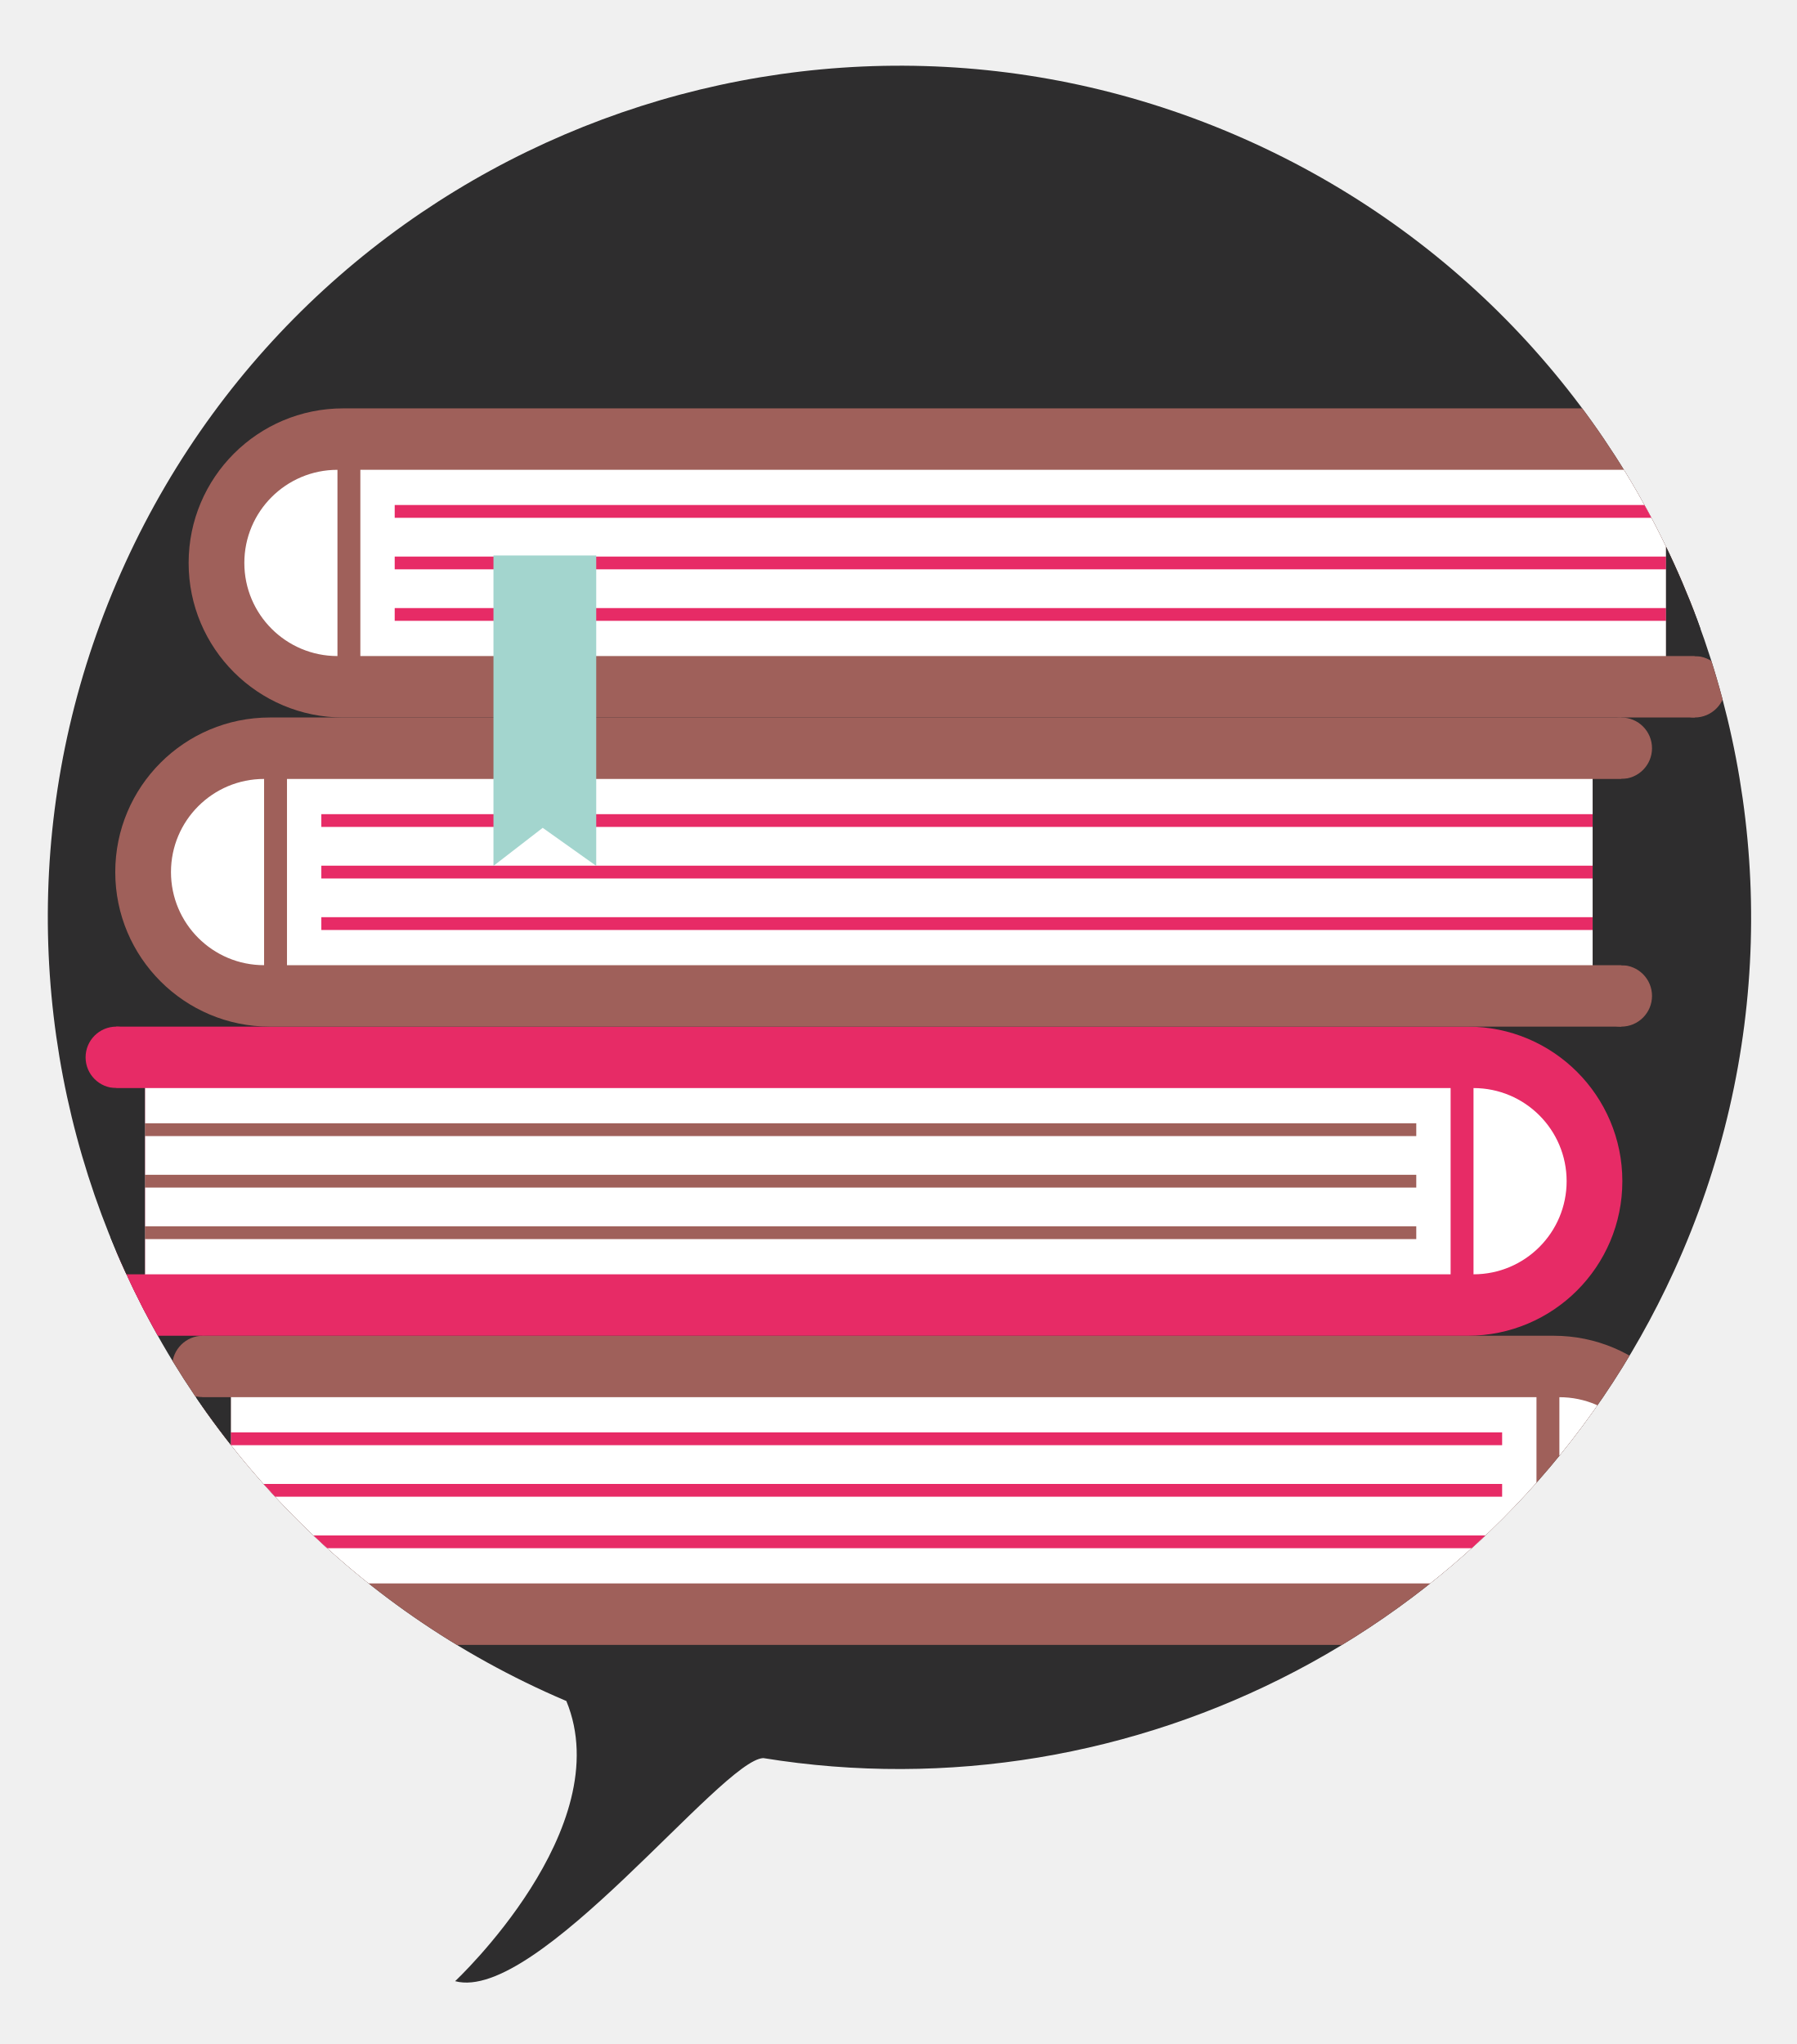
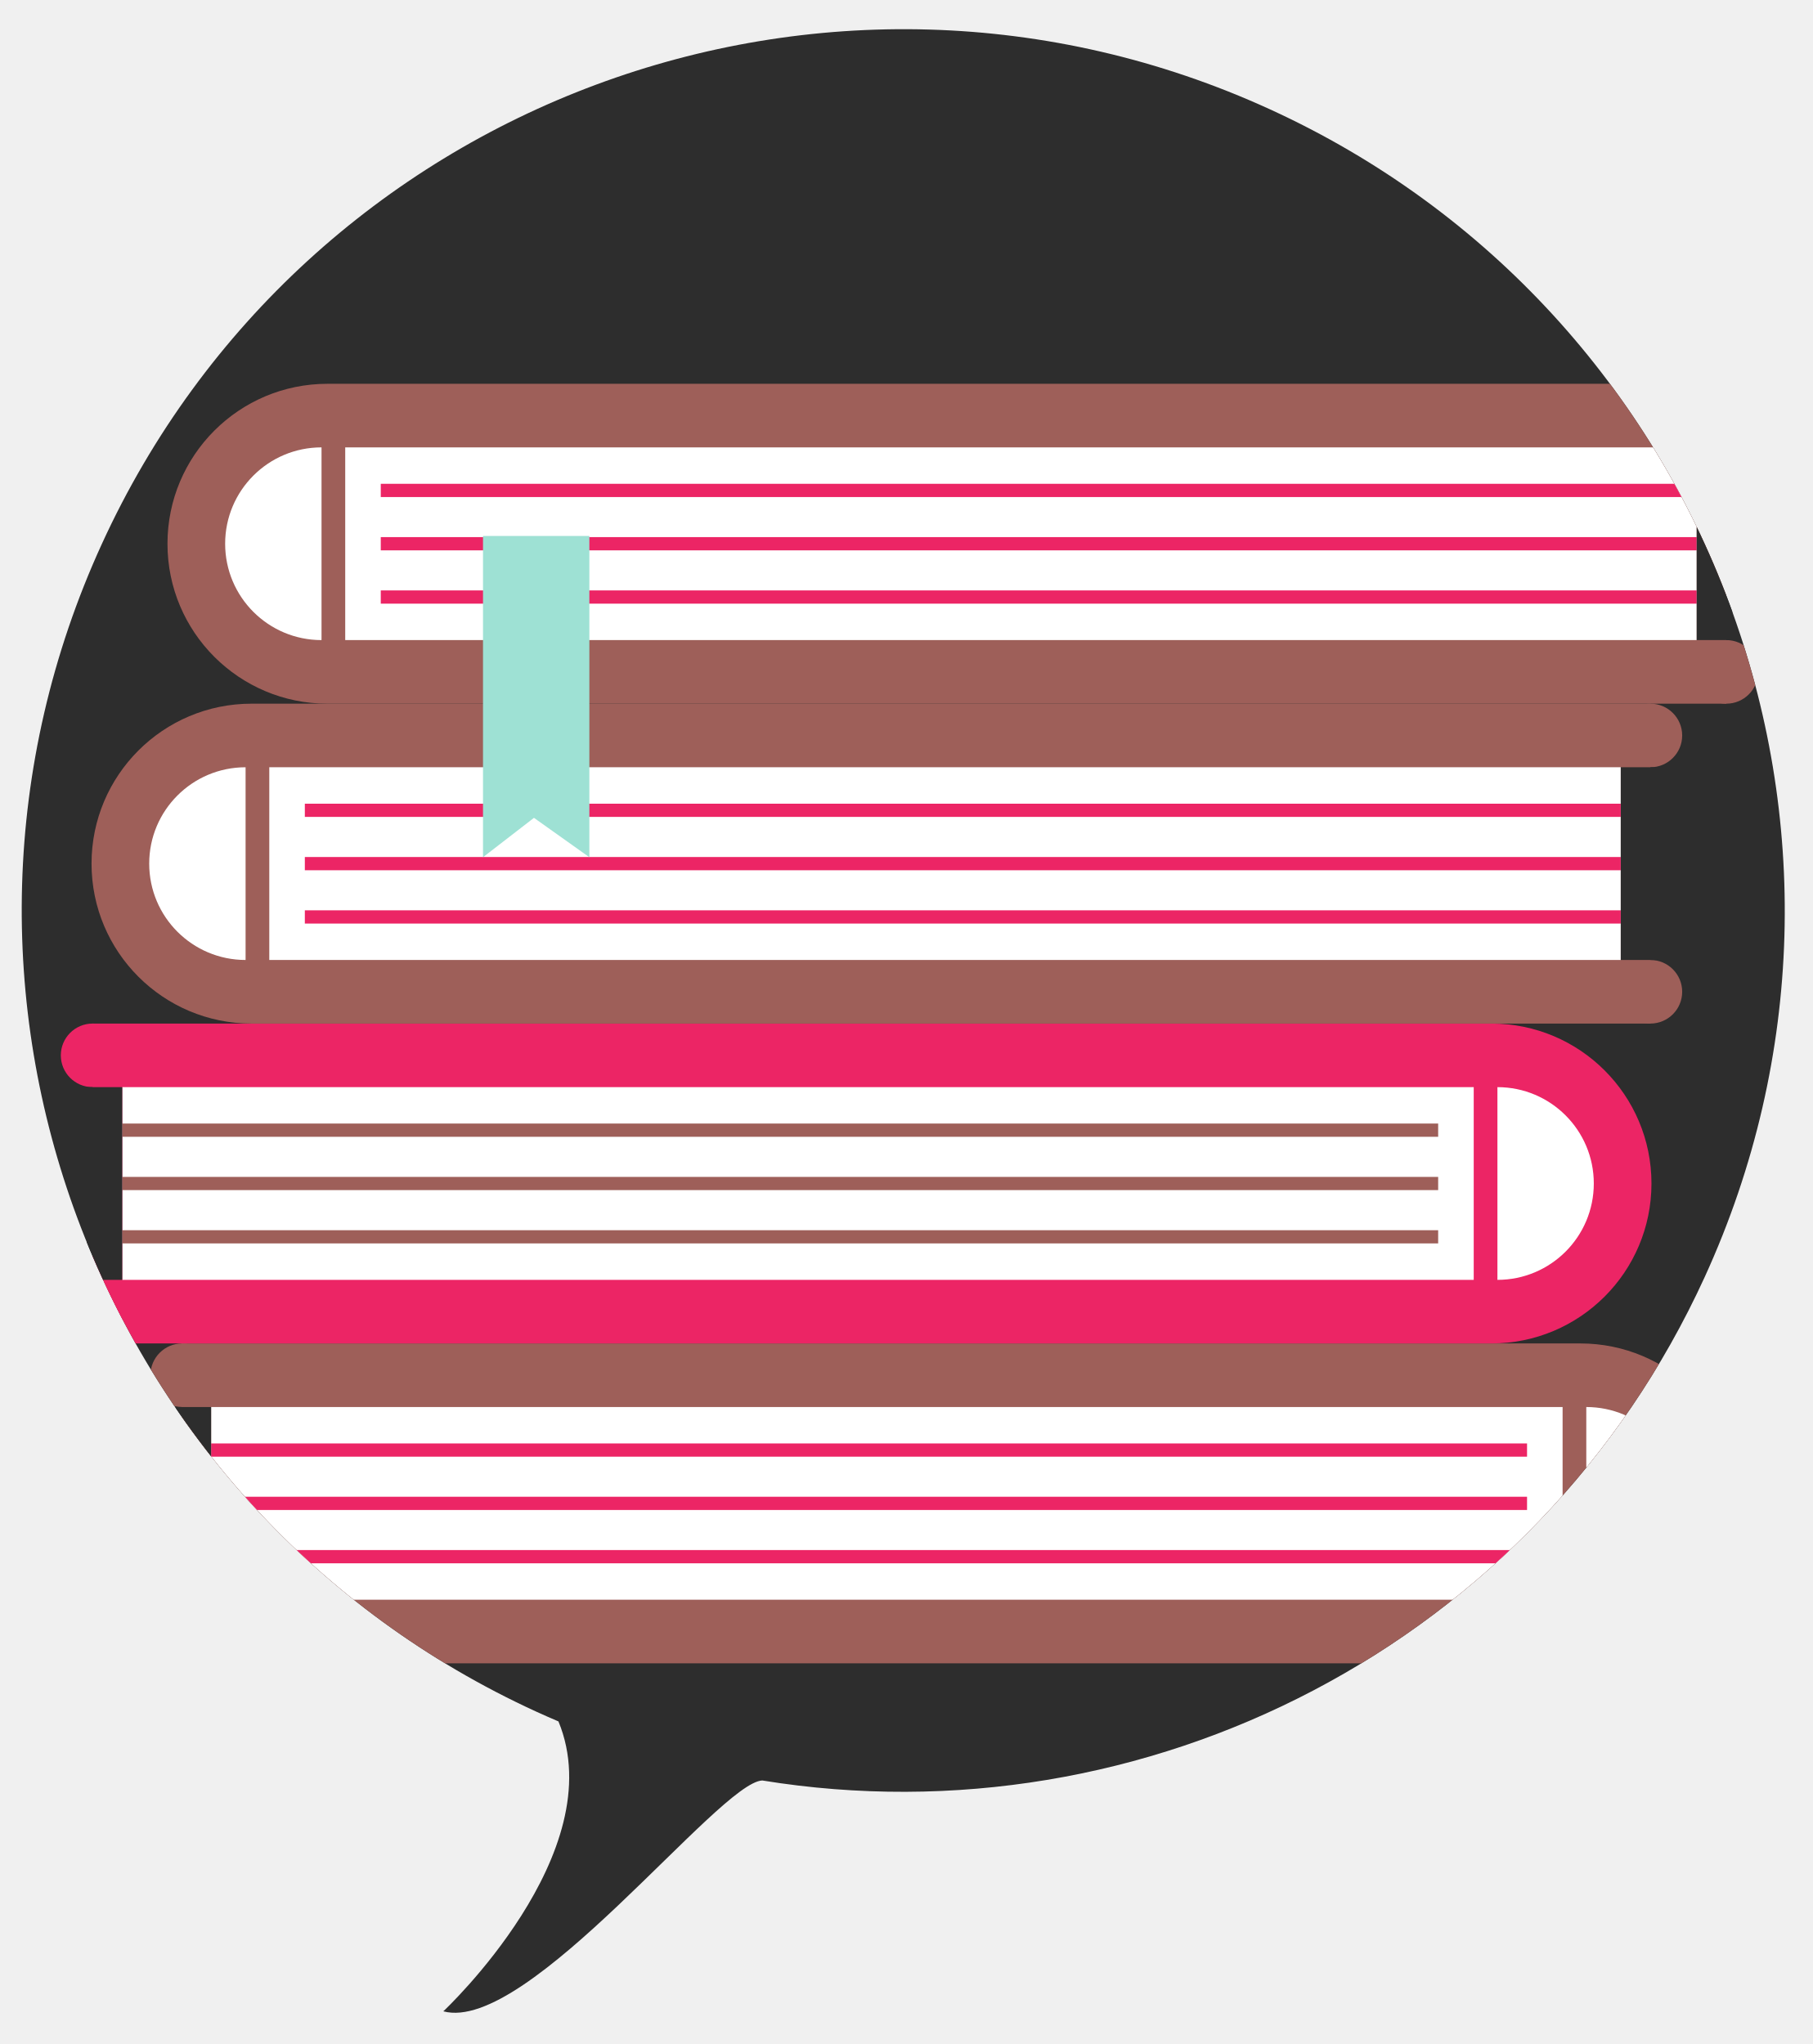
- <svg xmlns="http://www.w3.org/2000/svg" xmlns:xlink="http://www.w3.org/1999/xlink" version="1.1" id="Layer_1" x="0px" y="0px" viewBox="0 0 280.999 319.753" enable-background="new 0 0 280.999 319.753" xml:space="preserve">
+ <svg xmlns="http://www.w3.org/2000/svg" xmlns:xlink="http://www.w3.org/1999/xlink" version="1.1" id="Layer_1" x="0px" y="0px" viewBox="0 0 274 309" enable-background="new 0 0 274 309" xml:space="preserve">
  <g>
    <defs>
-       <path id="SVGID_1_" d="M196.12,22.38c66.9,30.599,96.328,109.638,65.729,176.538c-25.511,55.775-84.689,85.495-142.433,76.109l0,0    c-6.506,0.225-35.395,38.359-48.216,34.896c0,0,25.618-23.929,17.402-43.825c-1.1-0.468-2.197-0.95-3.291-1.45    c-66.9-30.599-96.328-109.638-65.729-176.538C50.181,21.208,129.22-8.219,196.12,22.38z" />
+       <path id="SVGID_1_" d="M191.924,16.516c66.9,30.599,96.328,109.638,65.729,176.538c-25.511,55.775-84.689,85.495-142.433,76.109    l0,0c-6.506,0.225-35.395,38.359-48.216,34.896c0,0,25.618-23.929,17.402-43.825c-1.1-0.468-2.197-0.95-3.291-1.45    c-66.9-30.599-96.328-109.638-65.729-176.538C45.985,15.344,125.024-14.084,191.924,16.516z" />
    </defs>
    <clipPath id="SVGID_2_">
      <use xlink:href="#SVGID_1_" overflow="visible" />
    </clipPath>
-     <path clip-path="url(#SVGID_2_)" fill="#2E2D2E" d="M230.183-22.413c97.162,44.44,139.902,159.232,95.461,256.395   c-37.05,81.004-122.998,124.168-206.863,110.537l0,0c-9.448,0.327-51.406,55.711-70.027,50.68c0,0,37.206-34.753,25.274-63.649   c-1.598-0.679-3.191-1.38-4.779-2.106C-27.913,285.002-70.652,170.21-26.212,73.048C18.229-24.115,133.02-66.854,230.183-22.413z" />
-     <path clip-path="url(#SVGID_2_)" fill="#9F605A" d="M31.628,208.958h211.429c13.354,0,24.179,10.825,24.179,24.179   c0,13.354-10.825,24.179-24.179,24.179H31.628" />
-     <path clip-path="url(#SVGID_2_)" fill="#FFFFFF" d="M243.953,247.704c8.045,0,14.567-6.522,14.567-14.567   c0-8.045-6.522-14.567-14.567-14.567" />
-     <rect x="36.106" y="218.569" clip-path="url(#SVGID_2_)" fill="#FFFFFF" width="204.265" height="29.134" />
-     <line clip-path="url(#SVGID_2_)" fill="none" stroke="#E72B66" stroke-width="2" stroke-miterlimit="10" x1="234.997" y1="225.077" x2="36.106" y2="225.077" />
-     <line clip-path="url(#SVGID_2_)" fill="none" stroke="#E72B66" stroke-width="2" stroke-miterlimit="10" x1="234.997" y1="233.137" x2="36.106" y2="233.137" />
-     <line clip-path="url(#SVGID_2_)" fill="none" stroke="#E72B66" stroke-width="2" stroke-miterlimit="10" x1="234.997" y1="241.196" x2="36.106" y2="241.196" />
-     <circle clip-path="url(#SVGID_2_)" fill="#9F605A" cx="31.739" cy="252.51" r="4.806" />
-     <circle clip-path="url(#SVGID_2_)" fill="#9F605A" cx="31.739" cy="213.764" r="4.806" />
-     <path clip-path="url(#SVGID_2_)" fill="#E72B66" d="M18.196,160.6h211.429c13.354,0,24.179,10.825,24.179,24.179   s-10.825,24.179-24.179,24.179H18.196" />
-     <path clip-path="url(#SVGID_2_)" fill="#FFFFFF" d="M230.52,199.346c8.045,0,14.567-6.522,14.567-14.567   s-6.522-14.567-14.567-14.567" />
-     <rect x="22.673" y="170.212" clip-path="url(#SVGID_2_)" fill="#FFFFFF" width="204.265" height="29.134" />
-     <line clip-path="url(#SVGID_2_)" fill="none" stroke="#9F605A" stroke-width="2" stroke-miterlimit="10" x1="221.565" y1="176.719" x2="22.673" y2="176.719" />
-     <line clip-path="url(#SVGID_2_)" fill="none" stroke="#9F605A" stroke-width="2" stroke-miterlimit="10" x1="221.565" y1="184.779" x2="22.673" y2="184.779" />
-     <line clip-path="url(#SVGID_2_)" fill="none" stroke="#9F605A" stroke-width="2" stroke-miterlimit="10" x1="221.565" y1="192.838" x2="22.673" y2="192.838" />
-     <circle clip-path="url(#SVGID_2_)" fill="#E72B66" cx="18.196" cy="204.152" r="4.806" />
-     <circle clip-path="url(#SVGID_2_)" fill="#E72B66" cx="18.196" cy="165.406" r="4.806" />
-     <rect x="17.3" y="170.212" clip-path="url(#SVGID_2_)" fill="#2E2D2E" width="5.373" height="29.134" />
-     <path clip-path="url(#SVGID_2_)" fill="#9F605A" d="M253.639,112.242H42.21c-13.354,0-24.179,10.825-24.179,24.179   S28.857,160.6,42.21,160.6h211.429" />
-     <path clip-path="url(#SVGID_2_)" fill="#FFFFFF" d="M41.315,150.988c-8.045,0-14.567-6.522-14.567-14.567   s6.522-14.567,14.567-14.567" />
-     <rect x="44.897" y="121.854" clip-path="url(#SVGID_2_)" fill="#FFFFFF" width="204.265" height="29.134" />
-     <line clip-path="url(#SVGID_2_)" fill="none" stroke="#E72B66" stroke-width="2" stroke-miterlimit="10" x1="50.27" y1="128.361" x2="249.162" y2="128.361" />
-     <line clip-path="url(#SVGID_2_)" fill="none" stroke="#E72B66" stroke-width="2" stroke-miterlimit="10" x1="50.27" y1="136.421" x2="249.162" y2="136.421" />
-     <line clip-path="url(#SVGID_2_)" fill="none" stroke="#E72B66" stroke-width="2" stroke-miterlimit="10" x1="50.27" y1="144.481" x2="249.162" y2="144.481" />
-     <circle clip-path="url(#SVGID_2_)" fill="#9F605A" cx="253.639" cy="155.794" r="4.806" />
-     <circle clip-path="url(#SVGID_2_)" fill="#9F605A" cx="253.639" cy="117.048" r="4.806" />
-     <rect x="249.162" y="121.854" clip-path="url(#SVGID_2_)" fill="#2E2D2E" width="5.373" height="29.134" />
-     <path clip-path="url(#SVGID_2_)" fill="#9F605A" d="M265.117,63.884H53.688c-13.354,0-24.179,10.825-24.179,24.179   s10.825,24.179,24.179,24.179h211.429" />
-     <path clip-path="url(#SVGID_2_)" fill="#FFFFFF" d="M52.792,102.63c-8.045,0-14.567-6.522-14.567-14.567   s6.522-14.567,14.567-14.567" />
-     <rect x="56.374" y="73.496" clip-path="url(#SVGID_2_)" fill="#FFFFFF" width="204.265" height="29.134" />
-     <line clip-path="url(#SVGID_2_)" fill="none" stroke="#E72B66" stroke-width="2" stroke-miterlimit="10" x1="61.748" y1="80.004" x2="260.639" y2="80.004" />
-     <line clip-path="url(#SVGID_2_)" fill="none" stroke="#E72B66" stroke-width="2" stroke-miterlimit="10" x1="61.748" y1="96.123" x2="260.639" y2="96.123" />
-     <circle clip-path="url(#SVGID_2_)" fill="#9F605A" cx="265.117" cy="107.436" r="4.806" />
-     <circle clip-path="url(#SVGID_2_)" fill="#9F605A" cx="265.117" cy="68.69" r="4.806" />
-     <line clip-path="url(#SVGID_2_)" fill="none" stroke="#E72B66" stroke-width="2" stroke-miterlimit="10" x1="61.748" y1="88.063" x2="260.639" y2="88.063" />
-     <polygon clip-path="url(#SVGID_2_)" fill="#A3D5CE" points="77.199,135.454 84.902,129.502 93.275,135.454 93.275,86.892    77.199,86.892  " />
-     <rect x="260.639" y="73.496" clip-path="url(#SVGID_2_)" fill="#2E2D2E" width="5.373" height="29.134" />
-     <rect x="30.733" y="218.569" clip-path="url(#SVGID_2_)" fill="#2E2D2E" width="5.373" height="29.134" />
+     <path clip-path="url(#SVGID_2_)" fill="#2D2D2D" d="M225.986-28.278c97.162,44.44,139.902,159.232,95.461,256.395   c-37.05,81.004-122.998,124.168-206.863,110.537l0,0c-9.448,0.327-51.406,55.711-70.027,50.68c0,0,37.206-34.753,25.274-63.649   c-1.598-0.679-3.191-1.38-4.779-2.106c-97.162-44.44-139.902-159.233-95.461-256.395C14.032-29.979,128.824-72.718,225.986-28.278z   " />
+     <path clip-path="url(#SVGID_2_)" fill="#9E5F59" d="M27.432,203.094h211.429c13.354,0,24.179,10.825,24.179,24.179   c0,13.354-10.825,24.179-24.179,24.179H27.432" />
+     <path clip-path="url(#SVGID_2_)" fill="#FFFFFF" d="M239.756,241.84c8.045,0,14.567-6.522,14.567-14.567   c0-8.045-6.522-14.567-14.567-14.567" />
+     <rect x="31.91" y="212.705" clip-path="url(#SVGID_2_)" fill="#FFFFFF" width="204.265" height="29.134" />
+     <line clip-path="url(#SVGID_2_)" fill="none" stroke="#EC2565" stroke-width="2" stroke-miterlimit="10" x1="230.801" y1="219.213" x2="31.91" y2="219.213" />
+     <line clip-path="url(#SVGID_2_)" fill="none" stroke="#EC2565" stroke-width="2" stroke-miterlimit="10" x1="230.801" y1="227.272" x2="31.91" y2="227.272" />
+     <line clip-path="url(#SVGID_2_)" fill="none" stroke="#EC2565" stroke-width="2" stroke-miterlimit="10" x1="230.801" y1="235.332" x2="31.91" y2="235.332" />
+     <circle clip-path="url(#SVGID_2_)" fill="#9E5F59" cx="27.542" cy="246.645" r="4.806" />
+     <circle clip-path="url(#SVGID_2_)" fill="#9E5F59" cx="27.542" cy="207.899" r="4.806" />
+     <path clip-path="url(#SVGID_2_)" fill="#EC2565" d="M13.999,154.736h211.429c13.354,0,24.179,10.825,24.179,24.179   s-10.825,24.179-24.179,24.179H13.999" />
+     <path clip-path="url(#SVGID_2_)" fill="#FFFFFF" d="M226.324,193.482c8.045,0,14.567-6.522,14.567-14.567   s-6.522-14.567-14.567-14.567" />
+     <rect x="18.477" y="164.347" clip-path="url(#SVGID_2_)" fill="#FFFFFF" width="204.265" height="29.134" />
+     <line clip-path="url(#SVGID_2_)" fill="none" stroke="#9E5F59" stroke-width="2" stroke-miterlimit="10" x1="217.368" y1="170.855" x2="18.477" y2="170.855" />
+     <line clip-path="url(#SVGID_2_)" fill="none" stroke="#9E5F59" stroke-width="2" stroke-miterlimit="10" x1="217.368" y1="178.915" x2="18.477" y2="178.915" />
+     <line clip-path="url(#SVGID_2_)" fill="none" stroke="#9E5F59" stroke-width="2" stroke-miterlimit="10" x1="217.368" y1="186.974" x2="18.477" y2="186.974" />
+     <circle clip-path="url(#SVGID_2_)" fill="#EC2565" cx="13.999" cy="198.288" r="4.806" />
+     <circle clip-path="url(#SVGID_2_)" fill="#EC2565" cx="13.999" cy="159.542" r="4.806" />
+     <rect x="13.104" y="164.347" clip-path="url(#SVGID_2_)" fill="#2D2D2D" width="5.373" height="29.134" />
+     <path clip-path="url(#SVGID_2_)" fill="#9E5F59" d="M249.443,106.378H38.014c-13.354,0-24.179,10.825-24.179,24.179   s10.825,24.179,24.179,24.179h211.429" />
+     <path clip-path="url(#SVGID_2_)" fill="#FFFFFF" d="M37.118,145.124c-8.045,0-14.567-6.522-14.567-14.567   s6.522-14.567,14.567-14.567" />
+     <rect x="40.701" y="115.99" clip-path="url(#SVGID_2_)" fill="#FFFFFF" width="204.265" height="29.134" />
+     <line clip-path="url(#SVGID_2_)" fill="none" stroke="#EC2565" stroke-width="2" stroke-miterlimit="10" x1="46.074" y1="122.497" x2="244.965" y2="122.497" />
+     <line clip-path="url(#SVGID_2_)" fill="none" stroke="#EC2565" stroke-width="2" stroke-miterlimit="10" x1="46.074" y1="130.557" x2="244.965" y2="130.557" />
+     <line clip-path="url(#SVGID_2_)" fill="none" stroke="#EC2565" stroke-width="2" stroke-miterlimit="10" x1="46.074" y1="138.616" x2="244.965" y2="138.616" />
+     <circle clip-path="url(#SVGID_2_)" fill="#9E5F59" cx="249.443" cy="149.93" r="4.806" />
+     <circle clip-path="url(#SVGID_2_)" fill="#9E5F59" cx="249.443" cy="111.184" r="4.806" />
+     <rect x="244.965" y="115.99" clip-path="url(#SVGID_2_)" fill="#2D2D2D" width="5.373" height="29.134" />
+     <path clip-path="url(#SVGID_2_)" fill="#9E5F59" d="M260.92,58.02H49.492c-13.354,0-24.179,10.825-24.179,24.179   s10.825,24.179,24.179,24.179H260.92" />
+     <path clip-path="url(#SVGID_2_)" fill="#FFFFFF" d="M48.596,96.766c-8.045,0-14.567-6.522-14.567-14.567   s6.522-14.567,14.567-14.567" />
+     <rect x="52.178" y="67.632" clip-path="url(#SVGID_2_)" fill="#FFFFFF" width="204.265" height="29.134" />
+     <line clip-path="url(#SVGID_2_)" fill="none" stroke="#EC2565" stroke-width="2" stroke-miterlimit="10" x1="57.551" y1="74.139" x2="256.443" y2="74.139" />
+     <line clip-path="url(#SVGID_2_)" fill="none" stroke="#EC2565" stroke-width="2" stroke-miterlimit="10" x1="57.551" y1="90.259" x2="256.443" y2="90.259" />
+     <circle clip-path="url(#SVGID_2_)" fill="#9E5F59" cx="260.92" cy="101.572" r="4.806" />
+     <circle clip-path="url(#SVGID_2_)" fill="#9E5F59" cx="260.92" cy="62.826" r="4.806" />
+     <line clip-path="url(#SVGID_2_)" fill="none" stroke="#EC2565" stroke-width="2" stroke-miterlimit="10" x1="57.551" y1="82.199" x2="256.443" y2="82.199" />
+     <polygon clip-path="url(#SVGID_2_)" fill="#9EE1D4" points="73.003,129.589 80.705,123.637 89.078,129.589 89.078,81.028    73.003,81.028  " />
+     <rect x="256.443" y="67.632" clip-path="url(#SVGID_2_)" fill="#2D2D2D" width="5.373" height="29.134" />
+     <rect x="26.536" y="212.705" clip-path="url(#SVGID_2_)" fill="#2D2D2D" width="5.373" height="29.134" />
  </g>
</svg>
